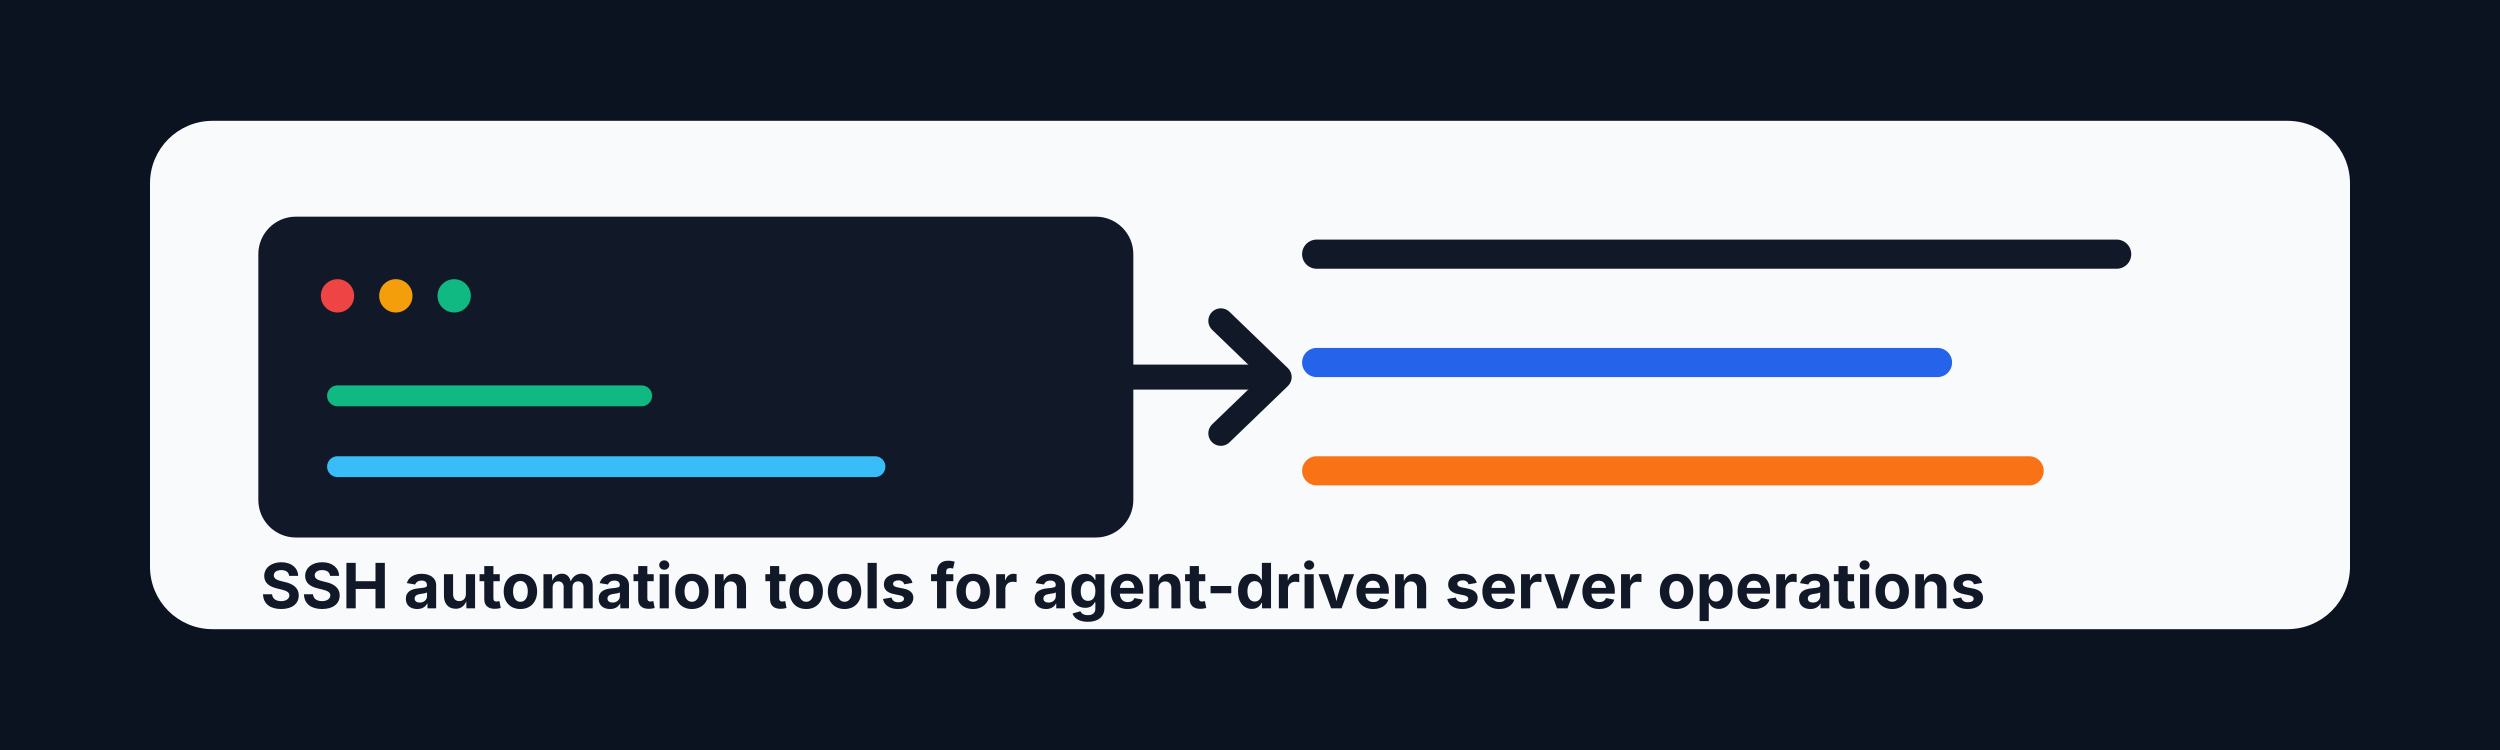
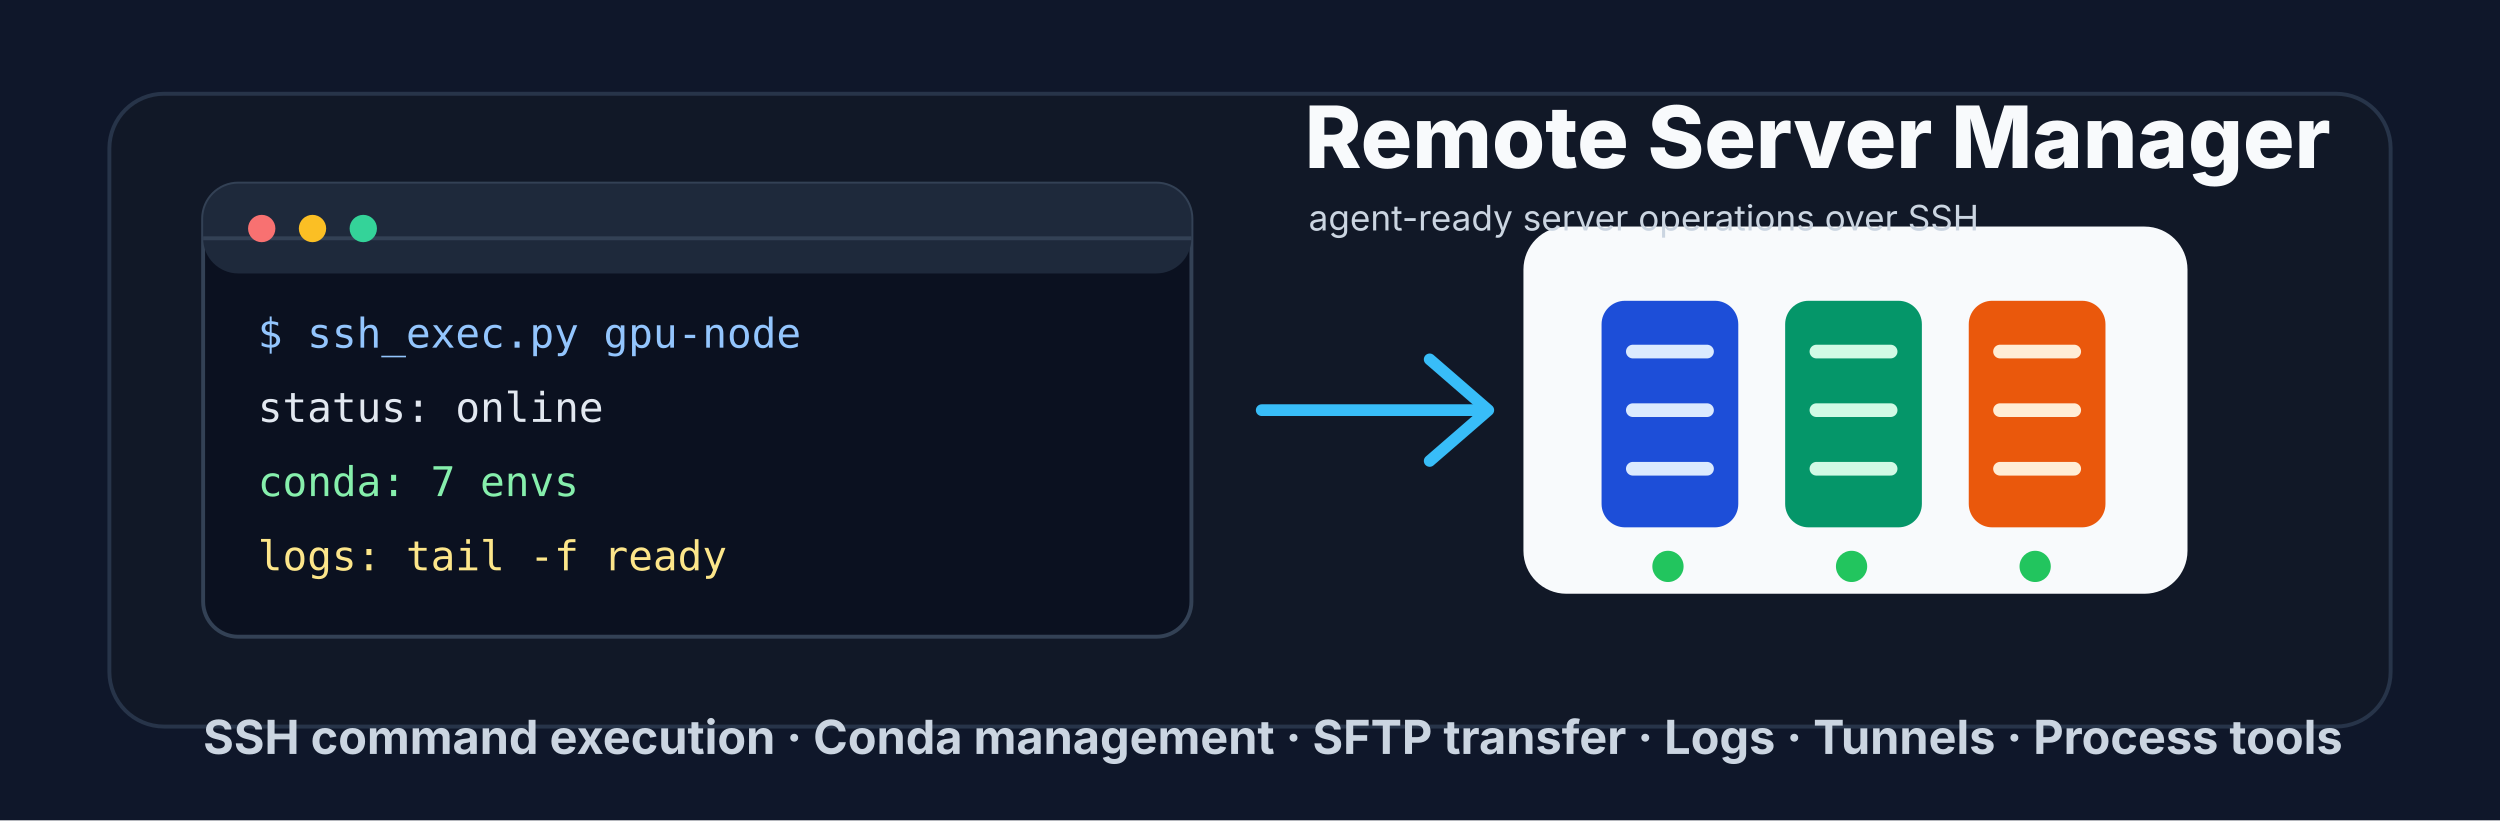
- <svg xmlns="http://www.w3.org/2000/svg" width="1200" height="360" viewBox="0 0 1200 360" fill="none">
-   <rect width="1200" height="360" fill="#0B1220" />
-   <rect x="72" y="58" width="1056" height="244" rx="30" fill="#F8FAFC" />
-   <rect x="124" y="104" width="420" height="154" rx="18" fill="#111827" />
-   <circle cx="162" cy="142" r="8" fill="#EF4444" />
-   <circle cx="190" cy="142" r="8" fill="#F59E0B" />
-   <circle cx="218" cy="142" r="8" fill="#10B981" />
-   <path d="M162 190H308" stroke="#10B981" stroke-width="10" stroke-linecap="round" />
-   <path d="M162 224H420" stroke="#38BDF8" stroke-width="10" stroke-linecap="round" />
-   <path d="M632 122H1016" stroke="#111827" stroke-width="14" stroke-linecap="round" />
-   <path d="M632 174H930" stroke="#2563EB" stroke-width="14" stroke-linecap="round" />
-   <path d="M632 226H974" stroke="#F97316" stroke-width="14" stroke-linecap="round" />
-   <path d="M526 181H608" stroke="#111827" stroke-width="12" stroke-linecap="round" />
-   <path d="M586 154L614 181L586 208" stroke="#111827" stroke-width="12" stroke-linecap="round" stroke-linejoin="round" />
-   <text x="125" y="292" font-family="Inter, Arial, sans-serif" font-size="30" font-weight="700" fill="#111827">SSH automation tools for agent-driven server operations</text>
+ <svg xmlns="http://www.w3.org/2000/svg" width="1280" height="420" viewBox="0 0 1280 420" fill="none" role="img" aria-labelledby="title desc">
+   <rect width="1280" height="420" fill="#0F172A" />
+   <rect x="56" y="48" width="1168" height="324" rx="28" fill="#111827" stroke="#273449" stroke-width="2" />
+   <rect x="104" y="94" width="506" height="232" rx="18" fill="#0B1120" stroke="#334155" stroke-width="2" />
+   <rect x="104" y="94" width="506" height="46" rx="18" fill="#1E293B" />
+   <path d="M104 122H610" stroke="#334155" stroke-width="2" />
+   <circle cx="134" cy="117" r="7" fill="#F87171" />
+   <circle cx="160" cy="117" r="7" fill="#FBBF24" />
+   <circle cx="186" cy="117" r="7" fill="#34D399" />
+   <text x="132" y="178" font-family="SFMono-Regular, Menlo, Consolas, monospace" font-size="21" fill="#93C5FD">$ ssh_exec.py gpu-node</text>
+   <text x="132" y="216" font-family="SFMono-Regular, Menlo, Consolas, monospace" font-size="21" fill="#E2E8F0">status: online</text>
+   <text x="132" y="254" font-family="SFMono-Regular, Menlo, Consolas, monospace" font-size="21" fill="#86EFAC">conda: 7 envs</text>
+   <text x="132" y="292" font-family="SFMono-Regular, Menlo, Consolas, monospace" font-size="21" fill="#FDE68A">logs: tail -f ready</text>
+   <path d="M646 210H760" stroke="#38BDF8" stroke-width="6" stroke-linecap="round" />
+   <path d="M732 184L762 210L732 236" stroke="#38BDF8" stroke-width="6" stroke-linecap="round" stroke-linejoin="round" />
+   <rect x="780" y="116" width="340" height="188" rx="22" fill="#F8FAFC" />
+   <rect x="820" y="154" width="70" height="116" rx="12" fill="#1D4ED8" />
+   <rect x="914" y="154" width="70" height="116" rx="12" fill="#059669" />
+   <rect x="1008" y="154" width="70" height="116" rx="12" fill="#EA580C" />
+   <path d="M836 180H874" stroke="#DBEAFE" stroke-width="7" stroke-linecap="round" />
+   <path d="M836 210H874" stroke="#DBEAFE" stroke-width="7" stroke-linecap="round" />
+   <path d="M836 240H874" stroke="#DBEAFE" stroke-width="7" stroke-linecap="round" />
+   <path d="M930 180H968" stroke="#D1FAE5" stroke-width="7" stroke-linecap="round" />
+   <path d="M930 210H968" stroke="#D1FAE5" stroke-width="7" stroke-linecap="round" />
+   <path d="M930 240H968" stroke="#D1FAE5" stroke-width="7" stroke-linecap="round" />
+   <path d="M1024 180H1062" stroke="#FFEDD5" stroke-width="7" stroke-linecap="round" />
+   <path d="M1024 210H1062" stroke="#FFEDD5" stroke-width="7" stroke-linecap="round" />
+   <path d="M1024 240H1062" stroke="#FFEDD5" stroke-width="7" stroke-linecap="round" />
+   <circle cx="854" cy="290" r="8" fill="#22C55E" />
+   <circle cx="948" cy="290" r="8" fill="#22C55E" />
+   <circle cx="1042" cy="290" r="8" fill="#22C55E" />
+   <text x="104" y="386" font-family="Inter, Arial, sans-serif" font-size="24" font-weight="700" fill="#CBD5E1">SSH command execution · Conda management · SFTP transfer · Logs · Tunnels · Process tools</text>
+   <text x="668" y="86" font-family="Inter, Arial, sans-serif" font-size="44" font-weight="800" fill="#F8FAFC">Remote Server Manager</text>
+   <text x="670" y="118" font-family="Inter, Arial, sans-serif" font-size="18" fill="#CBD5E1">agent-ready server operations over SSH</text>
</svg>
